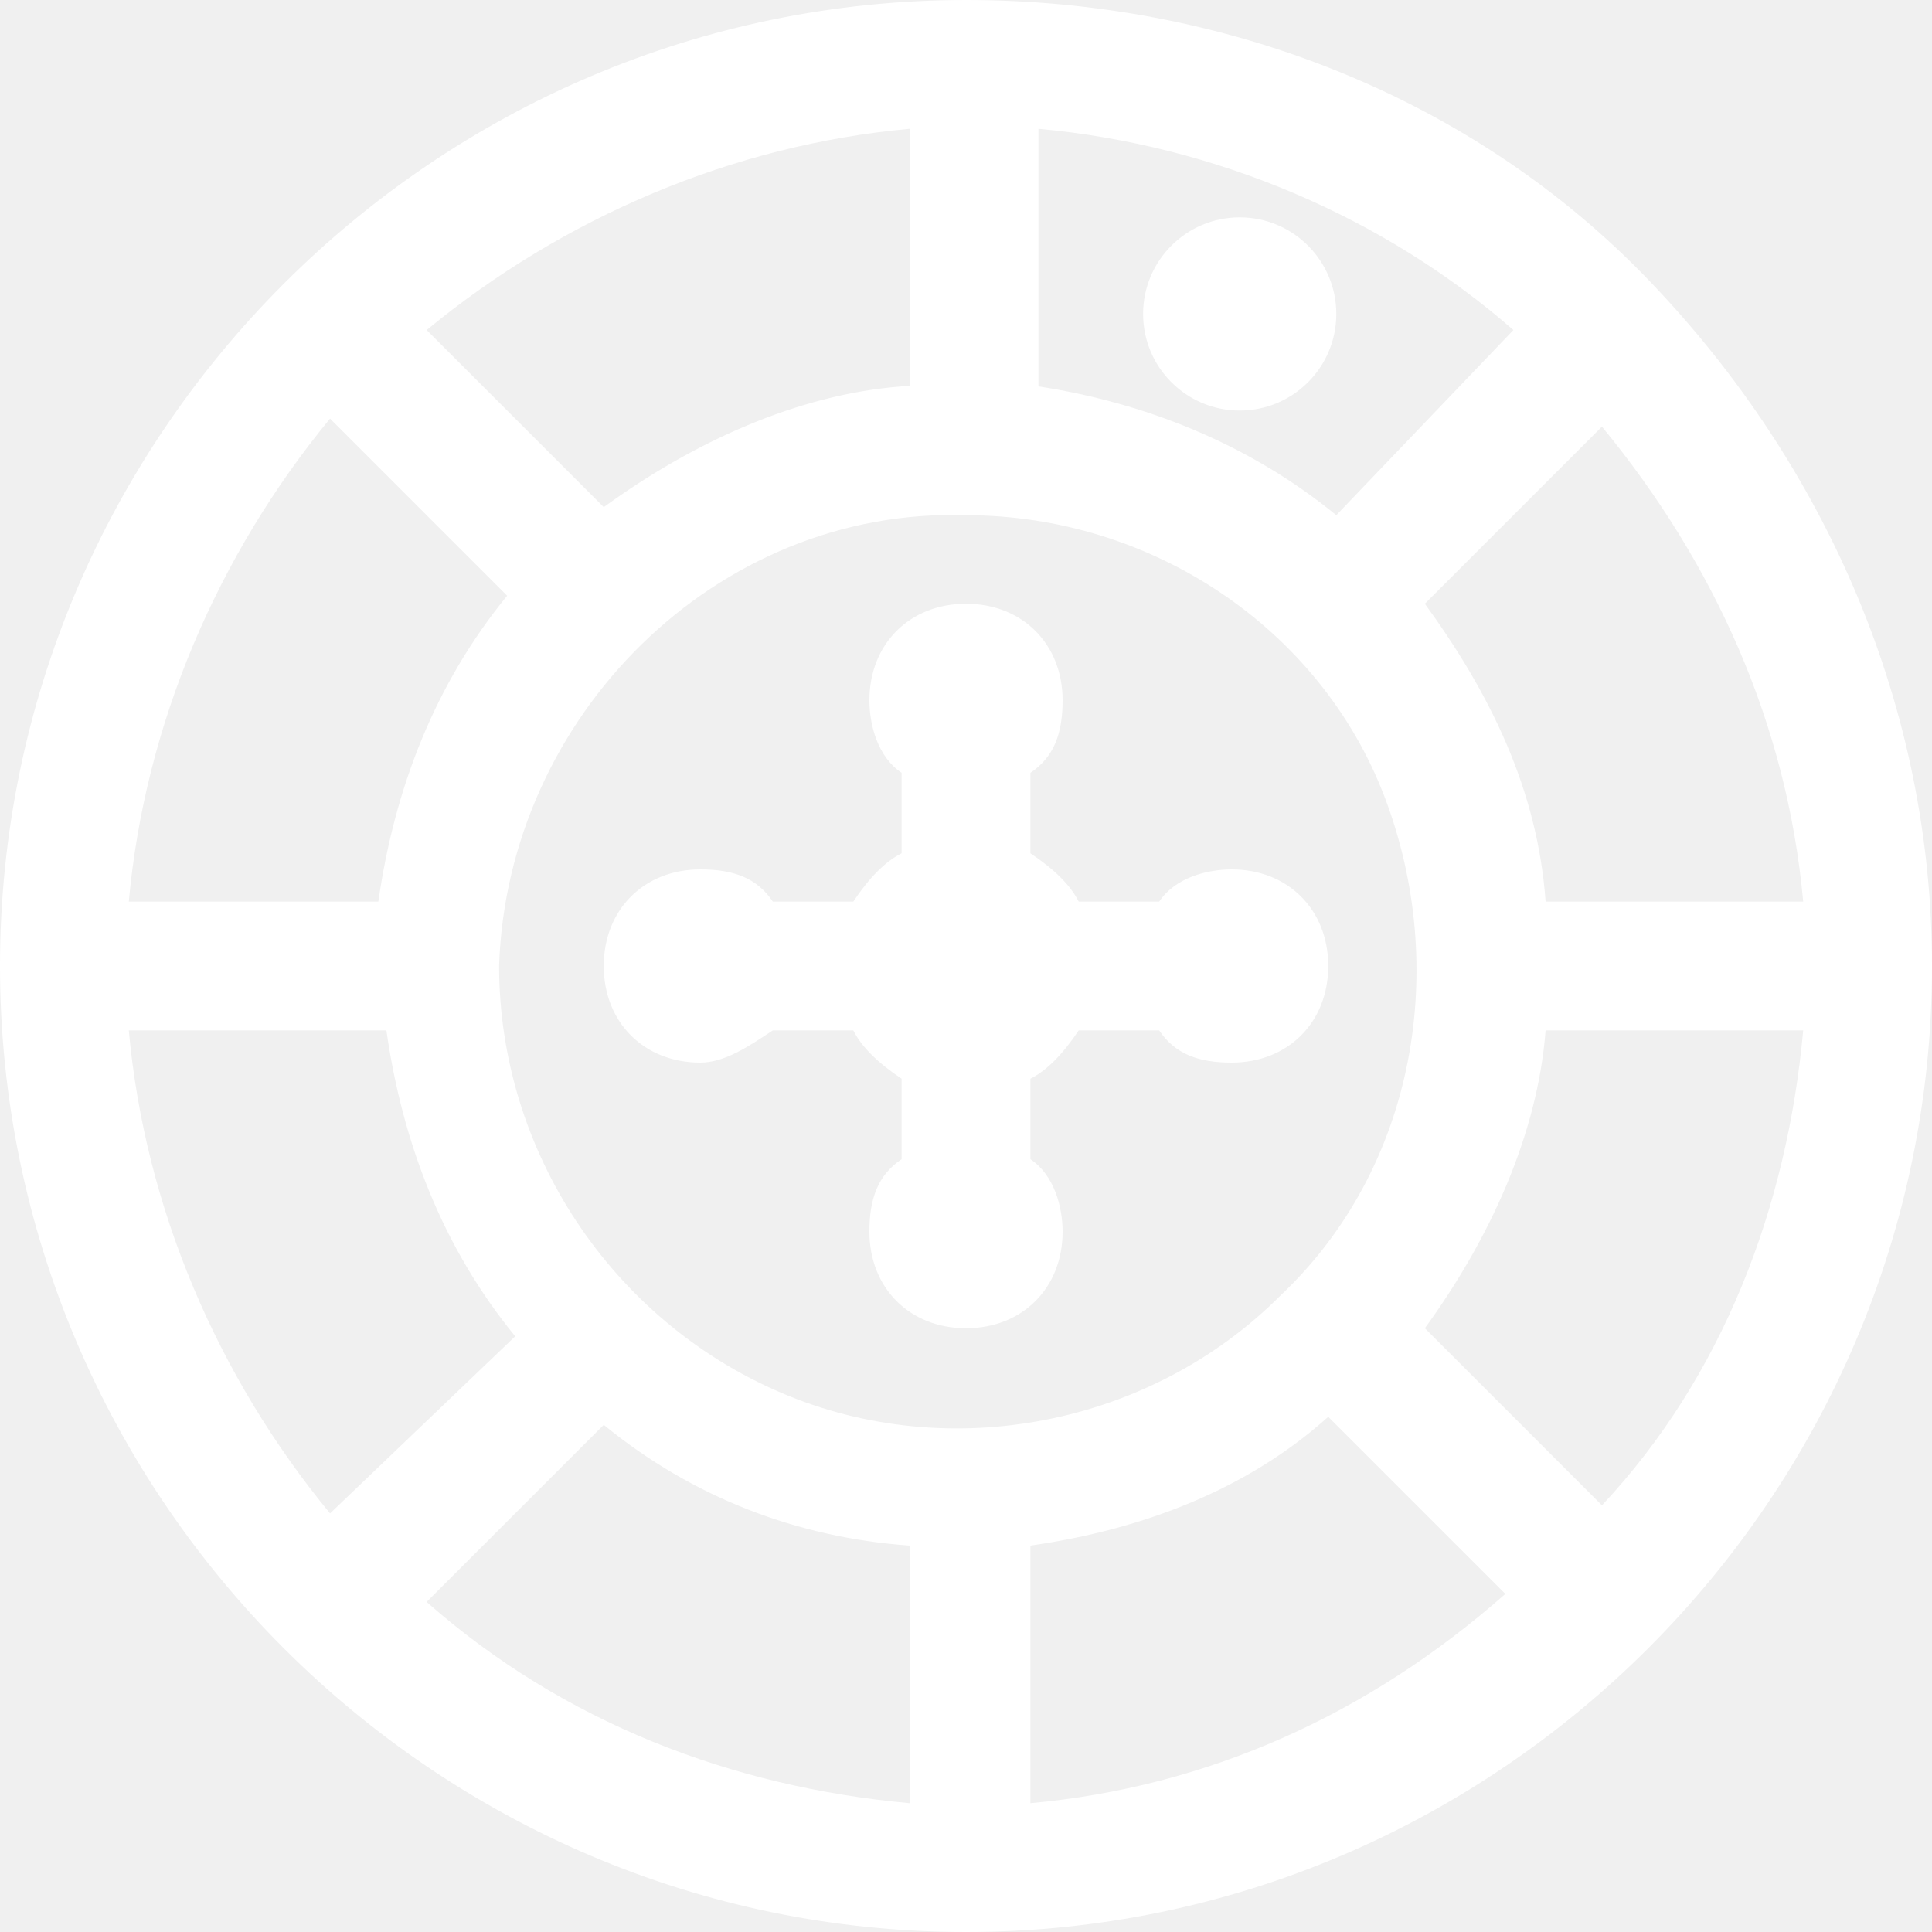
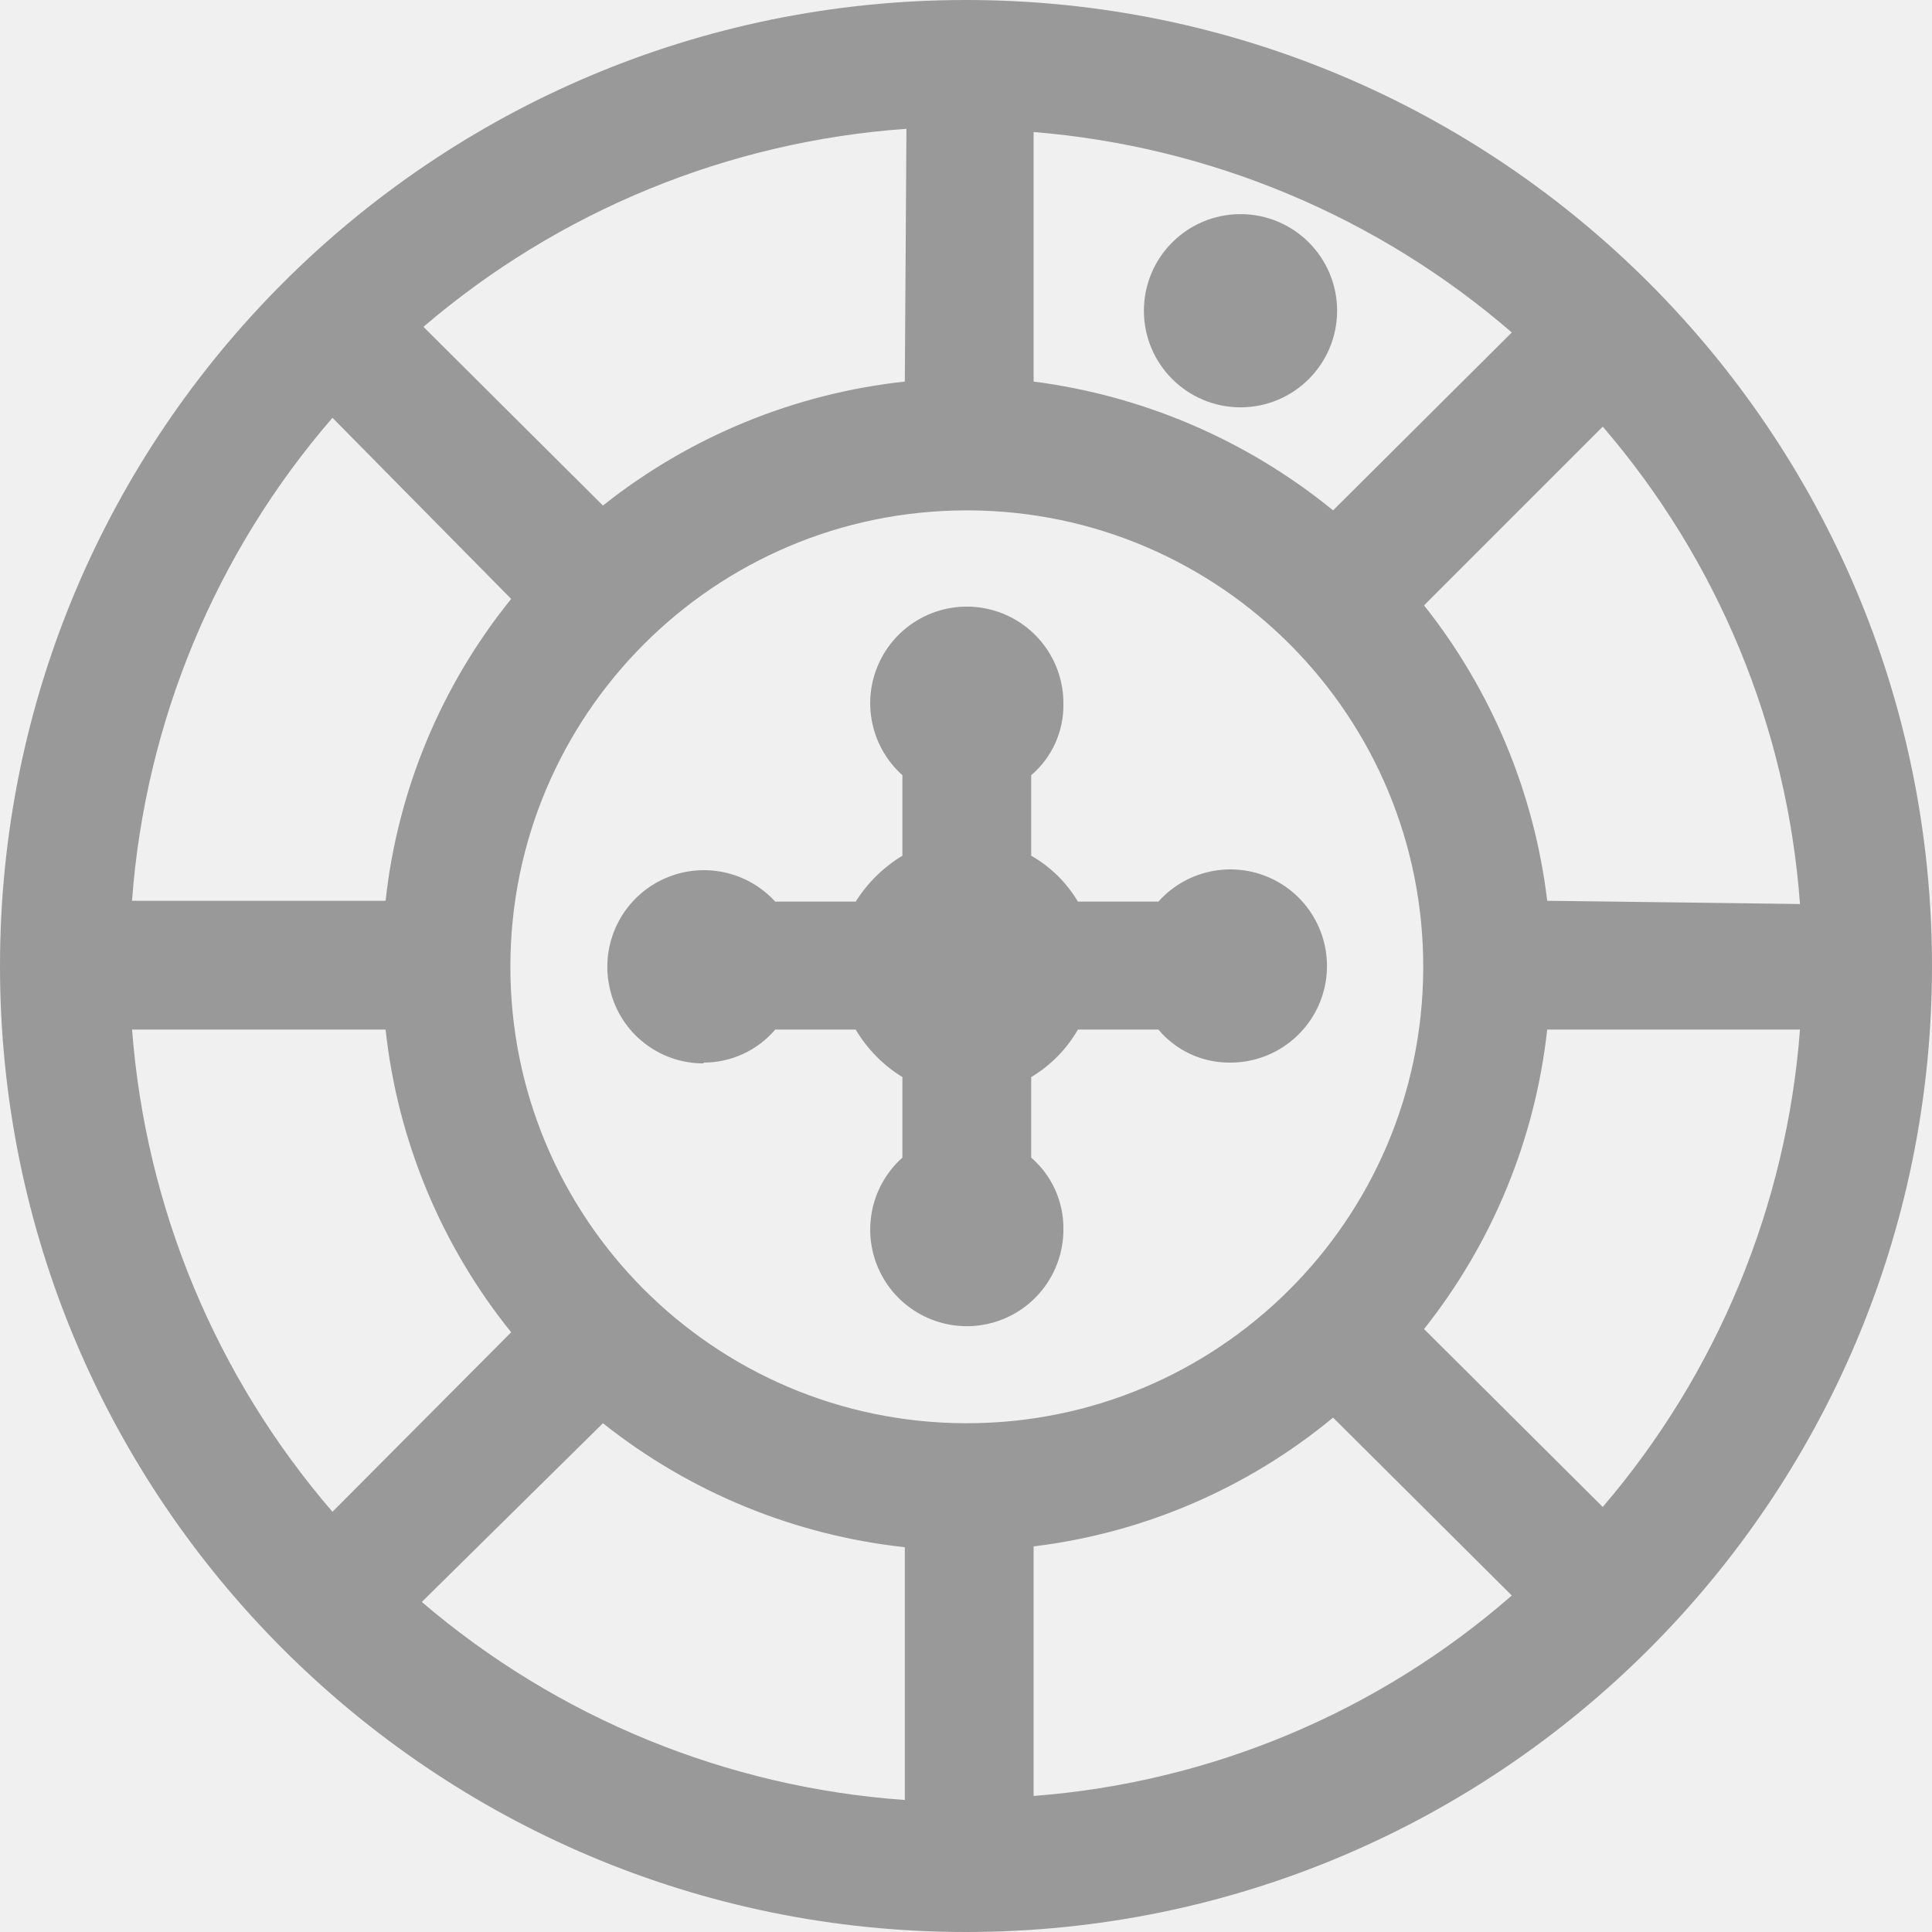
- <svg xmlns="http://www.w3.org/2000/svg" viewBox="0 0 24 24" fill="#fff">
-   <path d="M12,0C5.4,0,0,5.4,0,12s5.4,12,12,12s12-5.4,12-12c0-3.2-1.3-6.2-3.5-8.5S15.2,0,12,0z M16.6,6.4c-1.1-0.9-2.4-1.4-3.7-1.6V1.6c2.2,0.2,4.3,1.1,5.9,2.5L16.6,6.4z M11.2,4.8C9.9,4.9,8.6,5.5,7.5,6.3L5.3,4.1c1.7-1.4,3.8-2.3,6-2.5V4.8z M12,6.4c2.3,0,4.4,1.4,5.2,3.5s0.4,4.6-1.3,6.2c-1.6,1.6-4.1,2.1-6.2,1.2c-2.1-0.9-3.5-3-3.5-5.3C6.3,8.9,8.9,6.3,12,6.4L12,6.4z M7.5,17.7c1.1,0.9,2.4,1.4,3.8,1.5v3.2c-2.2-0.2-4.3-1-6-2.5L7.5,17.7z M12.8,19.2c1.4-0.2,2.7-0.7,3.7-1.6l2.2,2.2c-1.7,1.5-3.7,2.4-5.9,2.6V19.2z M17.7,16.5c0.8-1.1,1.4-2.4,1.5-3.7h3.2c-0.2,2.2-1,4.3-2.5,5.9L17.7,16.5z M19.2,11.2c-0.1-1.4-0.7-2.6-1.5-3.7l2.2-2.2c1.4,1.7,2.3,3.7,2.5,5.9H19.2z M4.1,5.2l2.2,2.2c-0.9,1.1-1.4,2.4-1.6,3.8H1.6C1.8,9,2.7,6.9,4.1,5.2L4.1,5.2z M1.6,12.8h3.2c0.2,1.4,0.7,2.7,1.6,3.8l-2.3,2.2C2.7,17.1,1.8,15,1.6,12.8L1.6,12.8z" />
-   <circle cx="15.4" cy="3.9" r="1.2" />
-   <path d="M8.7,13.2c0.3,0,0.6-0.2,0.9-0.4h1c0.1,0.2,0.3,0.4,0.6,0.6v1c-0.3,0.2-0.4,0.5-0.4,0.9c0,0.7,0.5,1.2,1.2,1.2s1.2-0.5,1.2-1.2c0-0.3-0.1-0.7-0.4-0.9v-1c0.2-0.1,0.4-0.3,0.6-0.6h1c0.2,0.3,0.5,0.4,0.9,0.4c0.7,0,1.2-0.5,1.2-1.2s-0.5-1.2-1.2-1.2c-0.3,0-0.7,0.1-0.9,0.4h-1c-0.1-0.2-0.3-0.4-0.6-0.6v-1c0.3-0.2,0.4-0.5,0.4-0.9c0-0.7-0.5-1.2-1.2-1.2S10.8,8,10.8,8.7c0,0.3,0.1,0.7,0.4,0.9v1c-0.2,0.1-0.4,0.3-0.6,0.6h-1c-0.2-0.3-0.5-0.4-0.9-0.4c-0.7,0-1.2,0.5-1.2,1.2S8,13.2,8.7,13.2L8.7,13.2z" />
+ <svg xmlns="http://www.w3.org/2000/svg" viewBox="0 0 24 24">
+   <path d="M12,0A12,12,0,1,0,24,12,12,12,0,0,0,12,0Zm4.56,6.34a7.37,7.37,0,0,0-3.72-1.6V1.64a10.37,10.37,0,0,1,5.94,2.49Zm-5.32-1.6A7.29,7.29,0,0,0,7.49,6.28L5.26,4.06a10.35,10.35,0,0,1,6-2.46Zm.8,1.6A5.67,5.67,0,1,1,6.34,12,5.67,5.67,0,0,1,12,6.34ZM7.49,17.68a7.29,7.29,0,0,0,3.75,1.54v3.14a10.35,10.35,0,0,1-6-2.46Zm5.35,1.53a7.2,7.2,0,0,0,3.72-1.6l2.22,2.21a10.21,10.21,0,0,1-5.94,2.49Zm4.85-2.7a7.26,7.26,0,0,0,1.53-3.72h3.14a10.32,10.32,0,0,1-2.45,5.93Zm1.53-5.32a7.3,7.3,0,0,0-1.53-3.67L19.91,5.3a10.23,10.23,0,0,1,2.45,5.93Zm-15.09-6L6.35,7.44a7.2,7.2,0,0,0-1.56,3.75H1.64a10.33,10.33,0,0,1,2.49-6ZM1.64,12.79H4.79a7.23,7.23,0,0,0,1.56,3.76L4.13,18.78a10.38,10.38,0,0,1-2.49-6Z" fill="#999" />
+   <circle cx="15.41" cy="3.86" r="1.2" fill="#999" />
+   <path d="M8.74,13.2a1.17,1.17,0,0,0,.89-.41h1a1.72,1.72,0,0,0,.58.59v1a1.2,1.2,0,1,0,2,.89,1.16,1.16,0,0,0-.4-.89v-1a1.64,1.64,0,0,0,.58-.59h1a1.15,1.15,0,0,0,.88.41,1.2,1.2,0,1,0-.88-2h-1a1.59,1.59,0,0,0-.58-.57v-1a1.14,1.14,0,0,0,.4-.88,1.2,1.2,0,1,0-2,.88v1a1.76,1.76,0,0,0-.58.57h-1a1.2,1.2,0,0,0-2.05,1.1,1.19,1.19,0,0,0,1.16.91Z" fill="#999" />
</svg>
